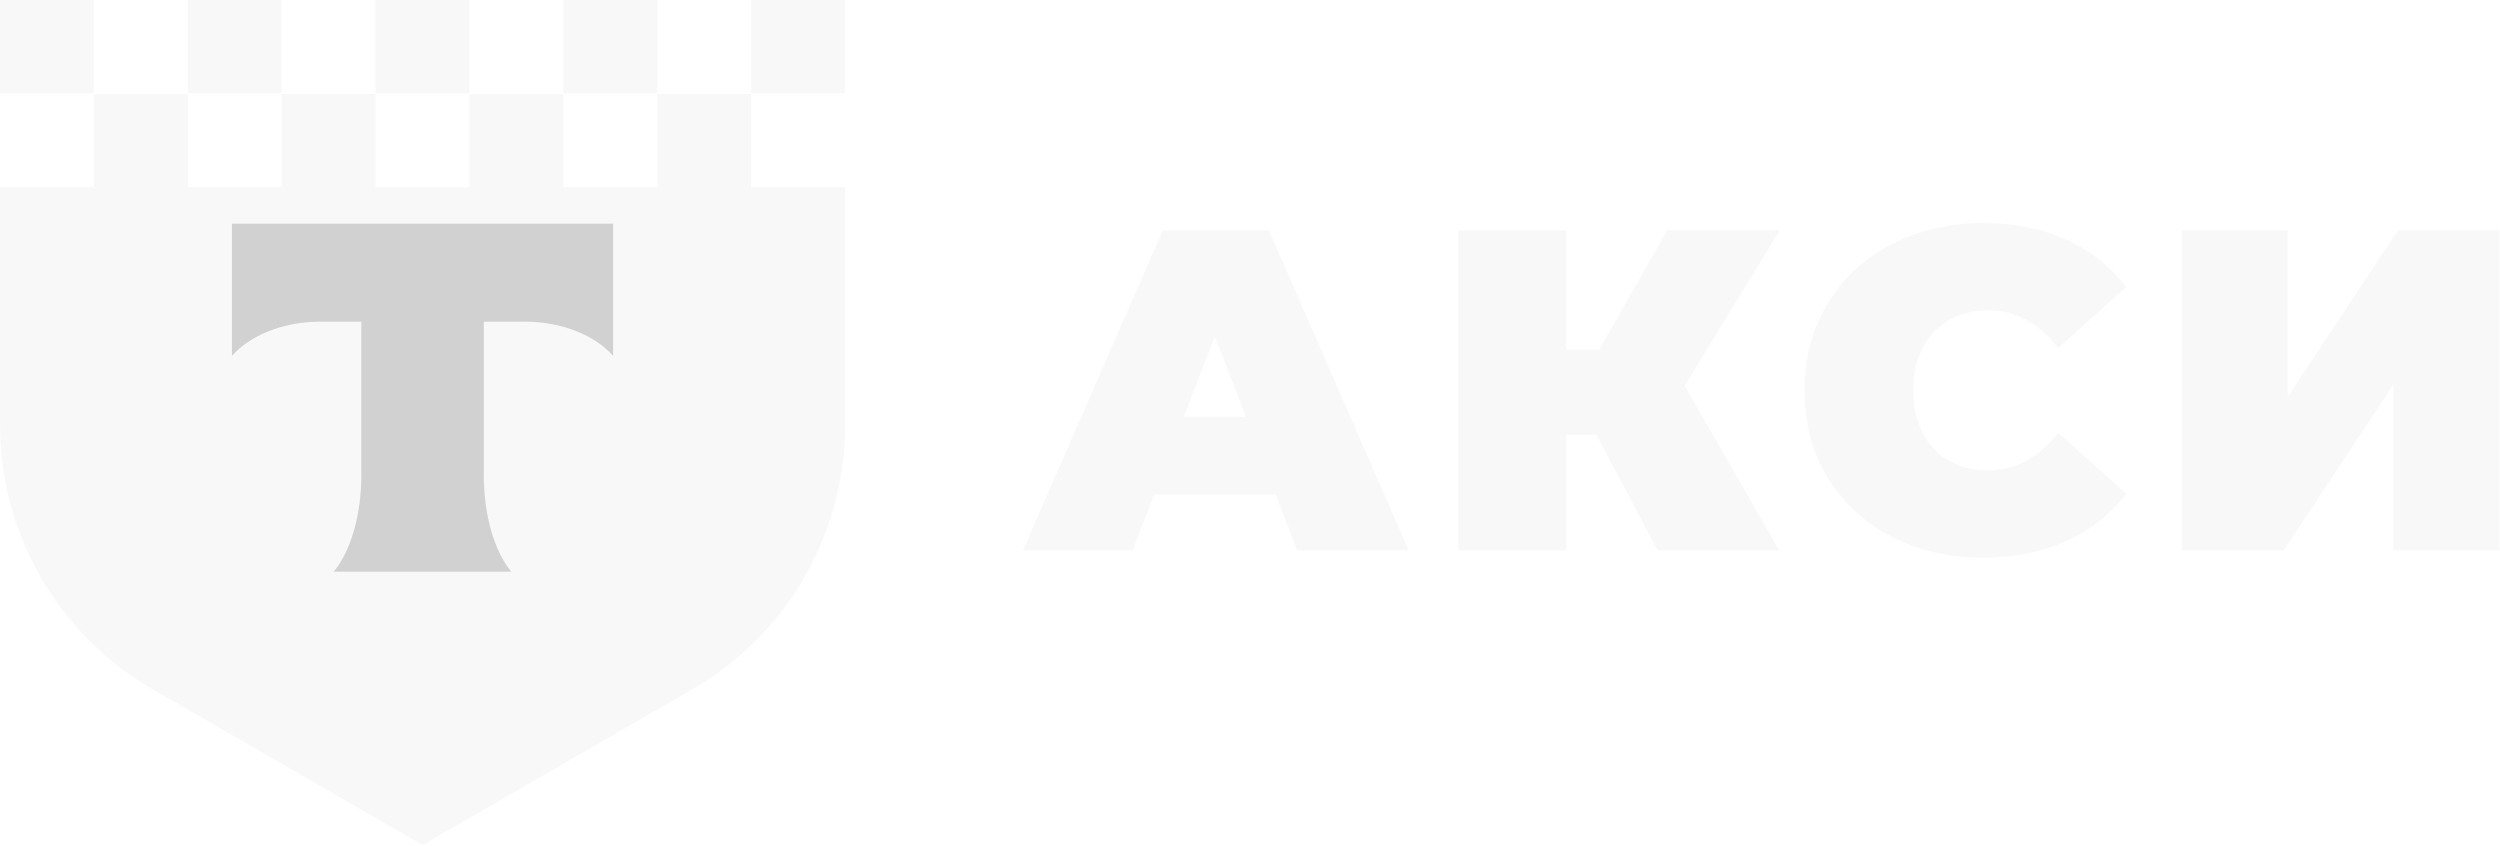
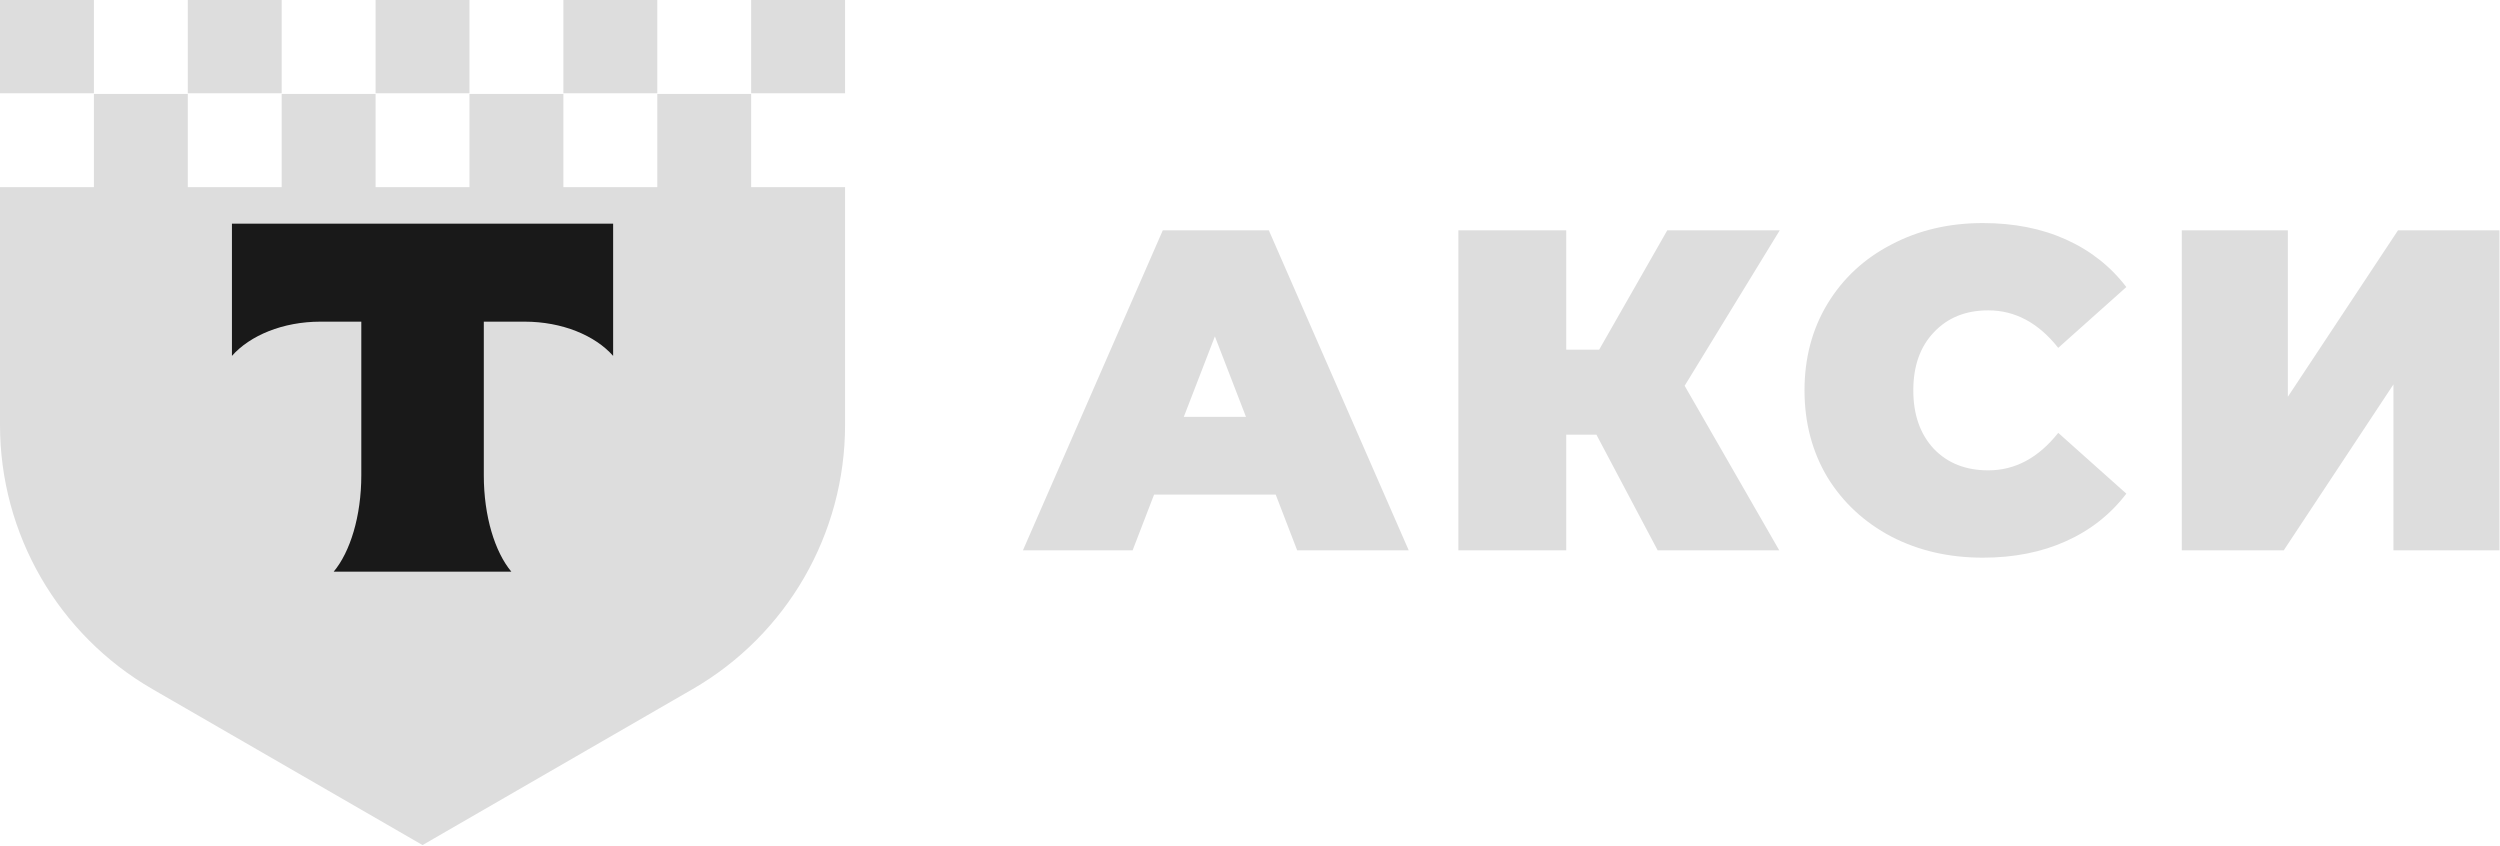
<svg xmlns="http://www.w3.org/2000/svg" width="71" height="24" viewBox="0 0 71 24" fill="none">
-   <g opacity="0.2">
-     <path d="M36.23 14.046H32.776L32.166 15.63H29.051L33.023 6.542H36.035L40.008 15.63H36.84L36.23 14.046ZM35.386 11.839L34.503 9.554L33.62 11.839H35.386Z" fill="#DDDDDD" />
-     <path d="M47.844 10.956L50.531 15.63H47.078L45.338 12.345H44.481V15.63H41.418V6.542H44.481V9.931H45.416L47.35 6.542H50.544L47.844 10.956Z" fill="#DDDDDD" />
-     <path d="M56.312 15.838C55.351 15.838 54.485 15.639 53.715 15.24C52.945 14.834 52.339 14.271 51.898 13.553C51.465 12.826 51.248 12.004 51.248 11.086C51.248 10.169 51.465 9.351 51.898 8.632C52.339 7.905 52.945 7.343 53.715 6.945C54.485 6.538 55.351 6.335 56.312 6.335C57.194 6.335 57.982 6.49 58.674 6.802C59.367 7.114 59.938 7.564 60.388 8.152L58.454 9.879C57.891 9.169 57.229 8.814 56.467 8.814C55.827 8.814 55.312 9.022 54.922 9.437C54.533 9.844 54.338 10.394 54.338 11.086C54.338 11.778 54.533 12.332 54.922 12.748C55.312 13.155 55.827 13.358 56.467 13.358C57.229 13.358 57.891 13.003 58.454 12.293L60.388 14.02C59.938 14.609 59.367 15.059 58.674 15.37C57.982 15.682 57.194 15.838 56.312 15.838Z" fill="#DDDDDD" />
-     <path d="M61.963 6.542H64.975V11.268L68.103 6.542H70.985V15.63H67.974V10.917L64.858 15.63H61.963V6.542Z" fill="#DDDDDD" />
-     <path fill-rule="evenodd" clip-rule="evenodd" d="M24 0H21.333V2.667H18.667L18.667 5.314H16V2.648H18.667L18.667 0H16V2.667H13.333L13.333 5.314H10.667L10.667 2.667H8L8 5.314H5.333V2.648H8L8 0H5.333V2.667H2.667V0H4.1999e-07L0 2.648H2.667V5.314H0L4.1999e-07 12.07C4.1999e-07 15.165 1.651 18.024 4.33 19.571L12 24L19.67 19.571C22.349 18.024 24 15.165 24 12.07V0ZM10.667 0L10.667 2.648H13.333L13.333 0H10.667ZM24 2.648H21.333V5.314H24V2.648Z" fill="#DDDDDD" />
-     <path fill-rule="evenodd" clip-rule="evenodd" d="M6.587 6.353V10.107C7.1 9.527 8.034 9.135 9.101 9.135H10.261V13.499C10.261 14.66 9.945 15.676 9.477 16.235H14.522C14.055 15.676 13.74 14.661 13.74 13.501V9.135H14.899C15.967 9.135 16.9 9.527 17.413 10.107V6.353H6.587Z" fill="#191919" />
-   </g>
+   <path d="M36.23 14.046H32.776L32.166 15.63H29.051L33.023 6.542H36.035L40.008 15.63H36.84L36.23 14.046ZM35.386 11.839L34.503 9.554L33.62 11.839H35.386Z" fill="#DDDDDD" />
+   <path d="M47.844 10.956L50.531 15.63H47.078L45.338 12.345H44.481V15.63H41.418V6.542H44.481V9.931H45.416L47.35 6.542H50.544L47.844 10.956Z" fill="#DDDDDD" />
+   <path d="M56.312 15.838C55.351 15.838 54.485 15.639 53.715 15.24C52.945 14.834 52.339 14.271 51.898 13.553C51.465 12.826 51.248 12.004 51.248 11.086C51.248 10.169 51.465 9.351 51.898 8.632C52.339 7.905 52.945 7.343 53.715 6.945C54.485 6.538 55.351 6.335 56.312 6.335C57.194 6.335 57.982 6.49 58.674 6.802C59.367 7.114 59.938 7.564 60.388 8.152L58.454 9.879C57.891 9.169 57.229 8.814 56.467 8.814C55.827 8.814 55.312 9.022 54.922 9.437C54.533 9.844 54.338 10.394 54.338 11.086C54.338 11.778 54.533 12.332 54.922 12.748C55.312 13.155 55.827 13.358 56.467 13.358C57.229 13.358 57.891 13.003 58.454 12.293L60.388 14.02C59.938 14.609 59.367 15.059 58.674 15.37C57.982 15.682 57.194 15.838 56.312 15.838Z" fill="#DDDDDD" />
+   <path d="M61.963 6.542H64.975V11.268L68.103 6.542H70.985V15.63H67.974V10.917L64.858 15.63H61.963V6.542Z" fill="#DDDDDD" />
+   <path fill-rule="evenodd" clip-rule="evenodd" d="M24 0H21.333V2.667H18.667L18.667 5.314H16V2.648H18.667L18.667 0H16V2.667H13.333L13.333 5.314H10.667L10.667 2.667H8L8 5.314H5.333V2.648H8L8 0H5.333V2.667H2.667V0H4.1999e-07L0 2.648H2.667V5.314H0L4.1999e-07 12.07C4.1999e-07 15.165 1.651 18.024 4.33 19.571L12 24L19.67 19.571C22.349 18.024 24 15.165 24 12.07V0ZM10.667 0L10.667 2.648H13.333L13.333 0H10.667ZM24 2.648H21.333V5.314H24V2.648Z" fill="#DDDDDD" />
+   <path fill-rule="evenodd" clip-rule="evenodd" d="M6.587 6.353V10.107C7.1 9.527 8.034 9.135 9.101 9.135H10.261V13.499C10.261 14.66 9.945 15.676 9.477 16.235H14.522C14.055 15.676 13.74 14.661 13.74 13.501V9.135H14.899C15.967 9.135 16.9 9.527 17.413 10.107V6.353H6.587Z" fill="#191919" />
</svg>
